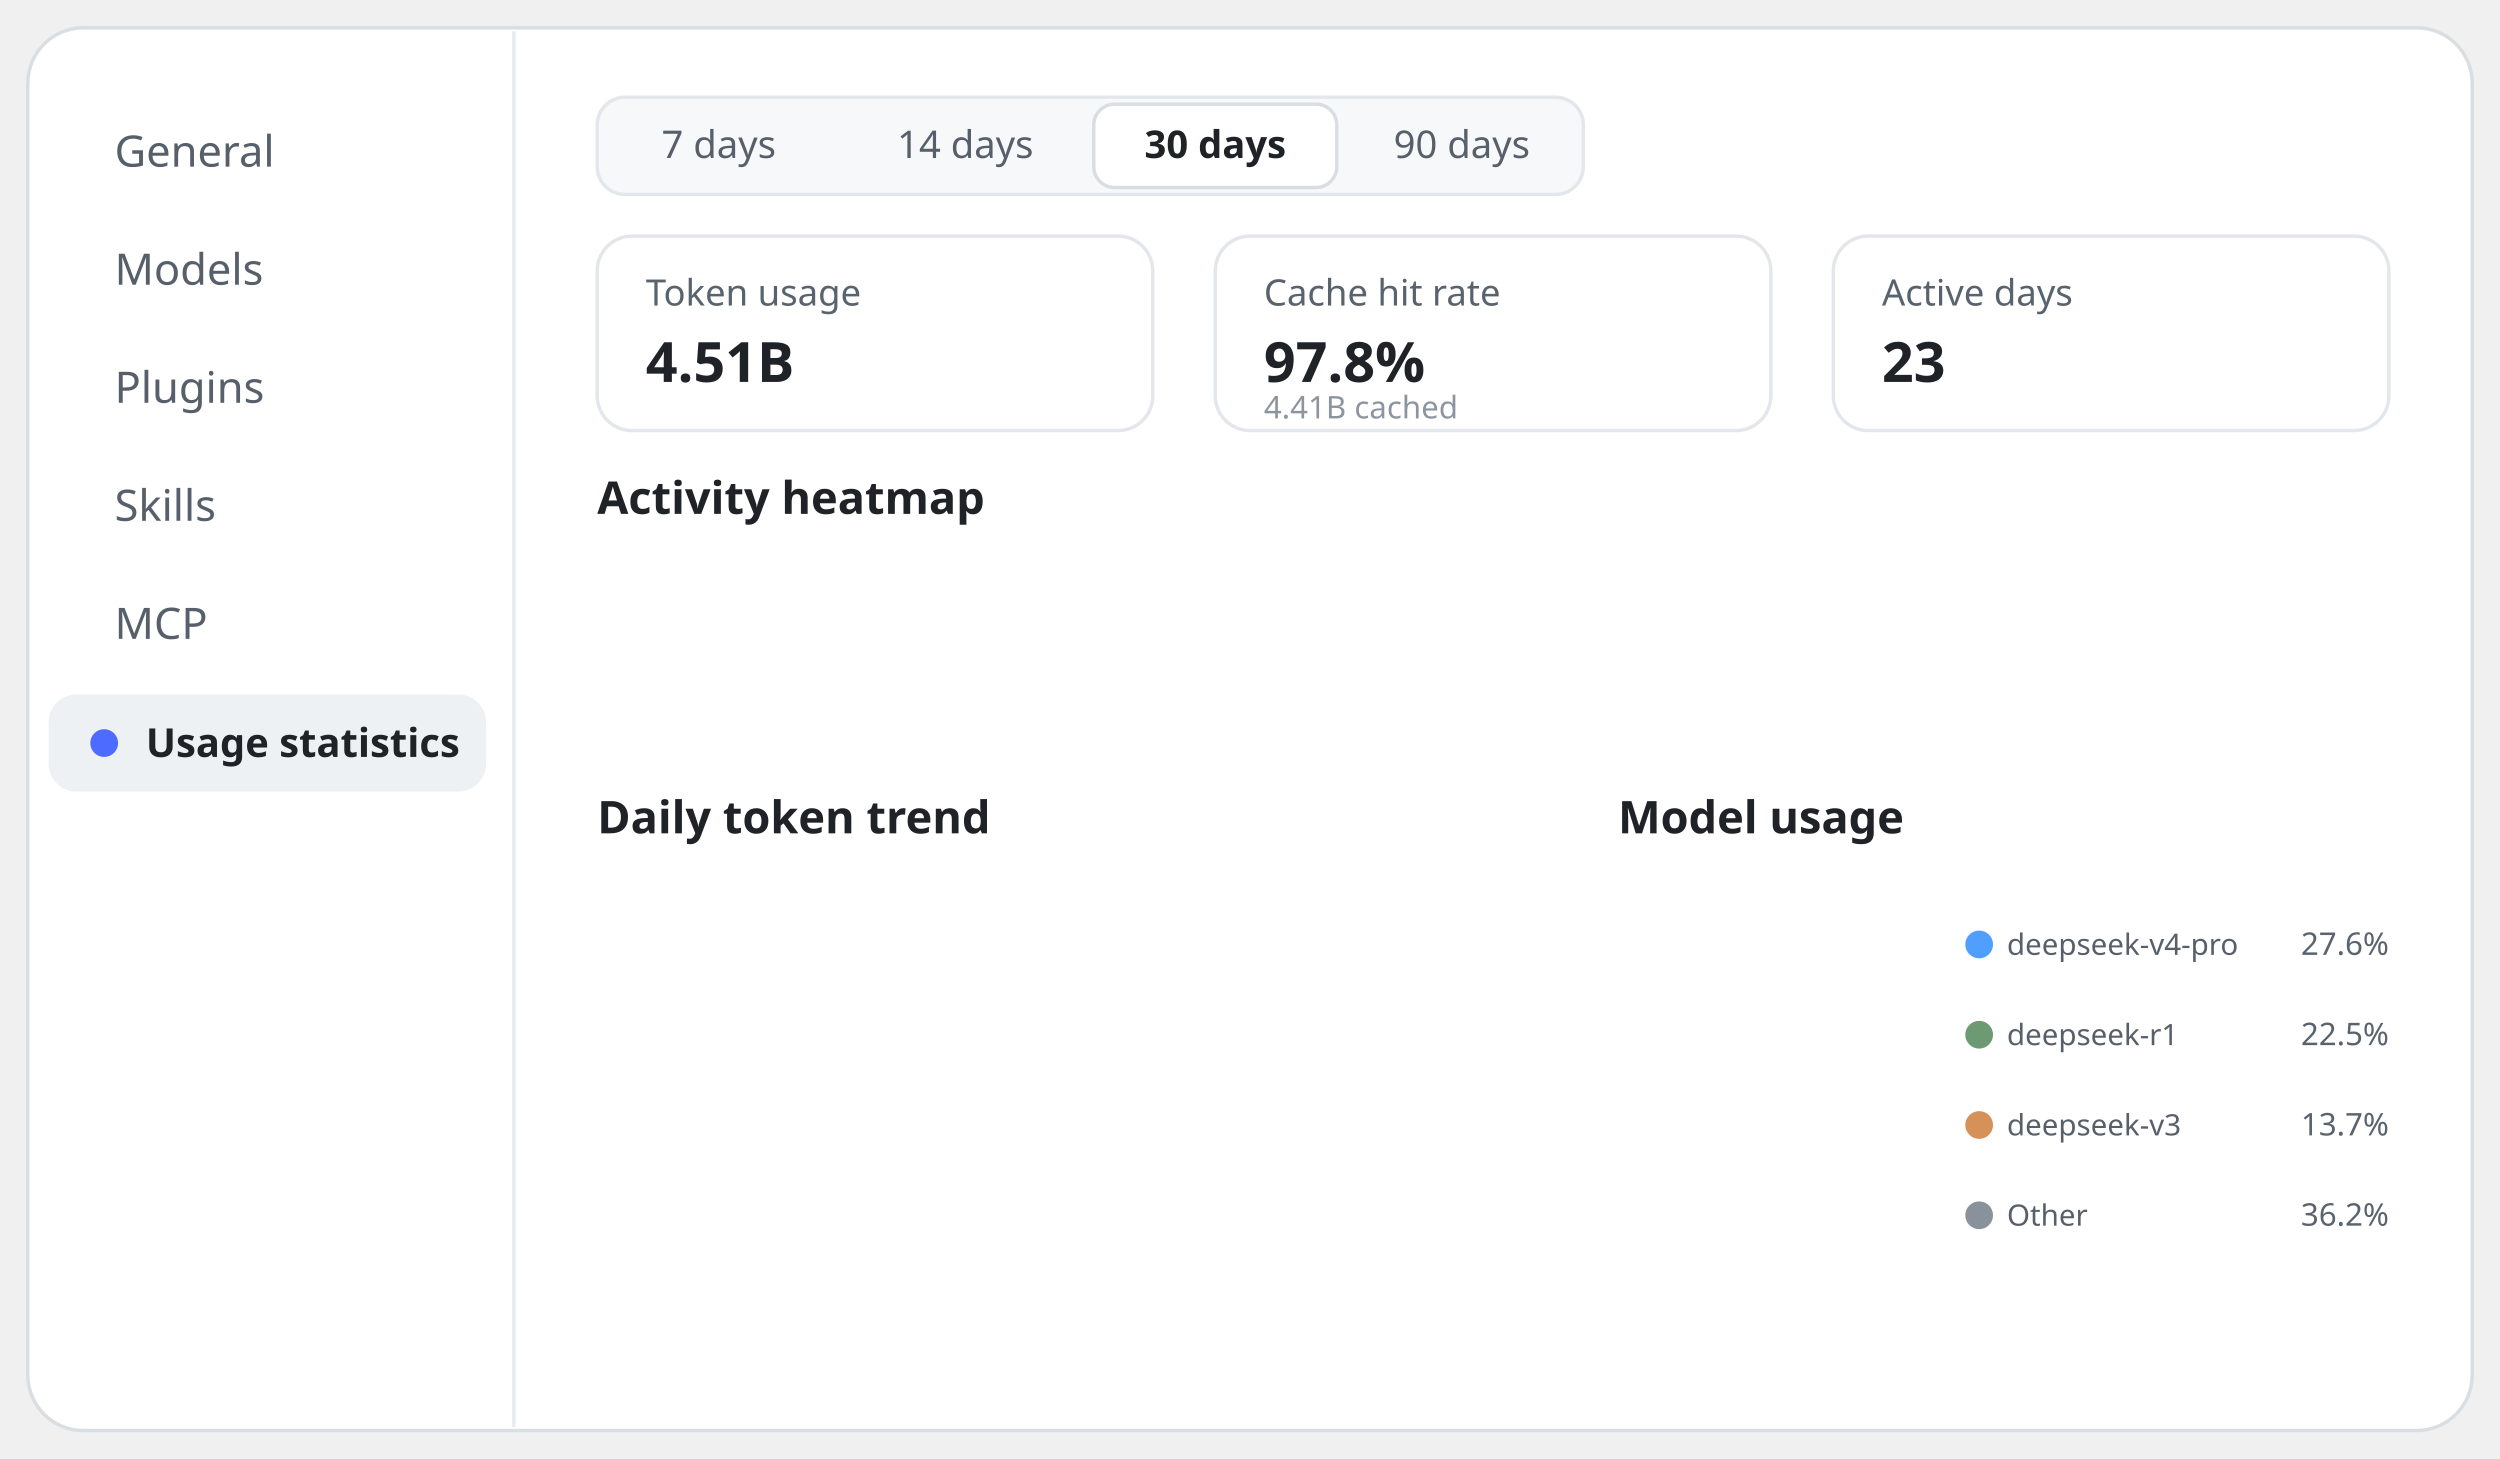
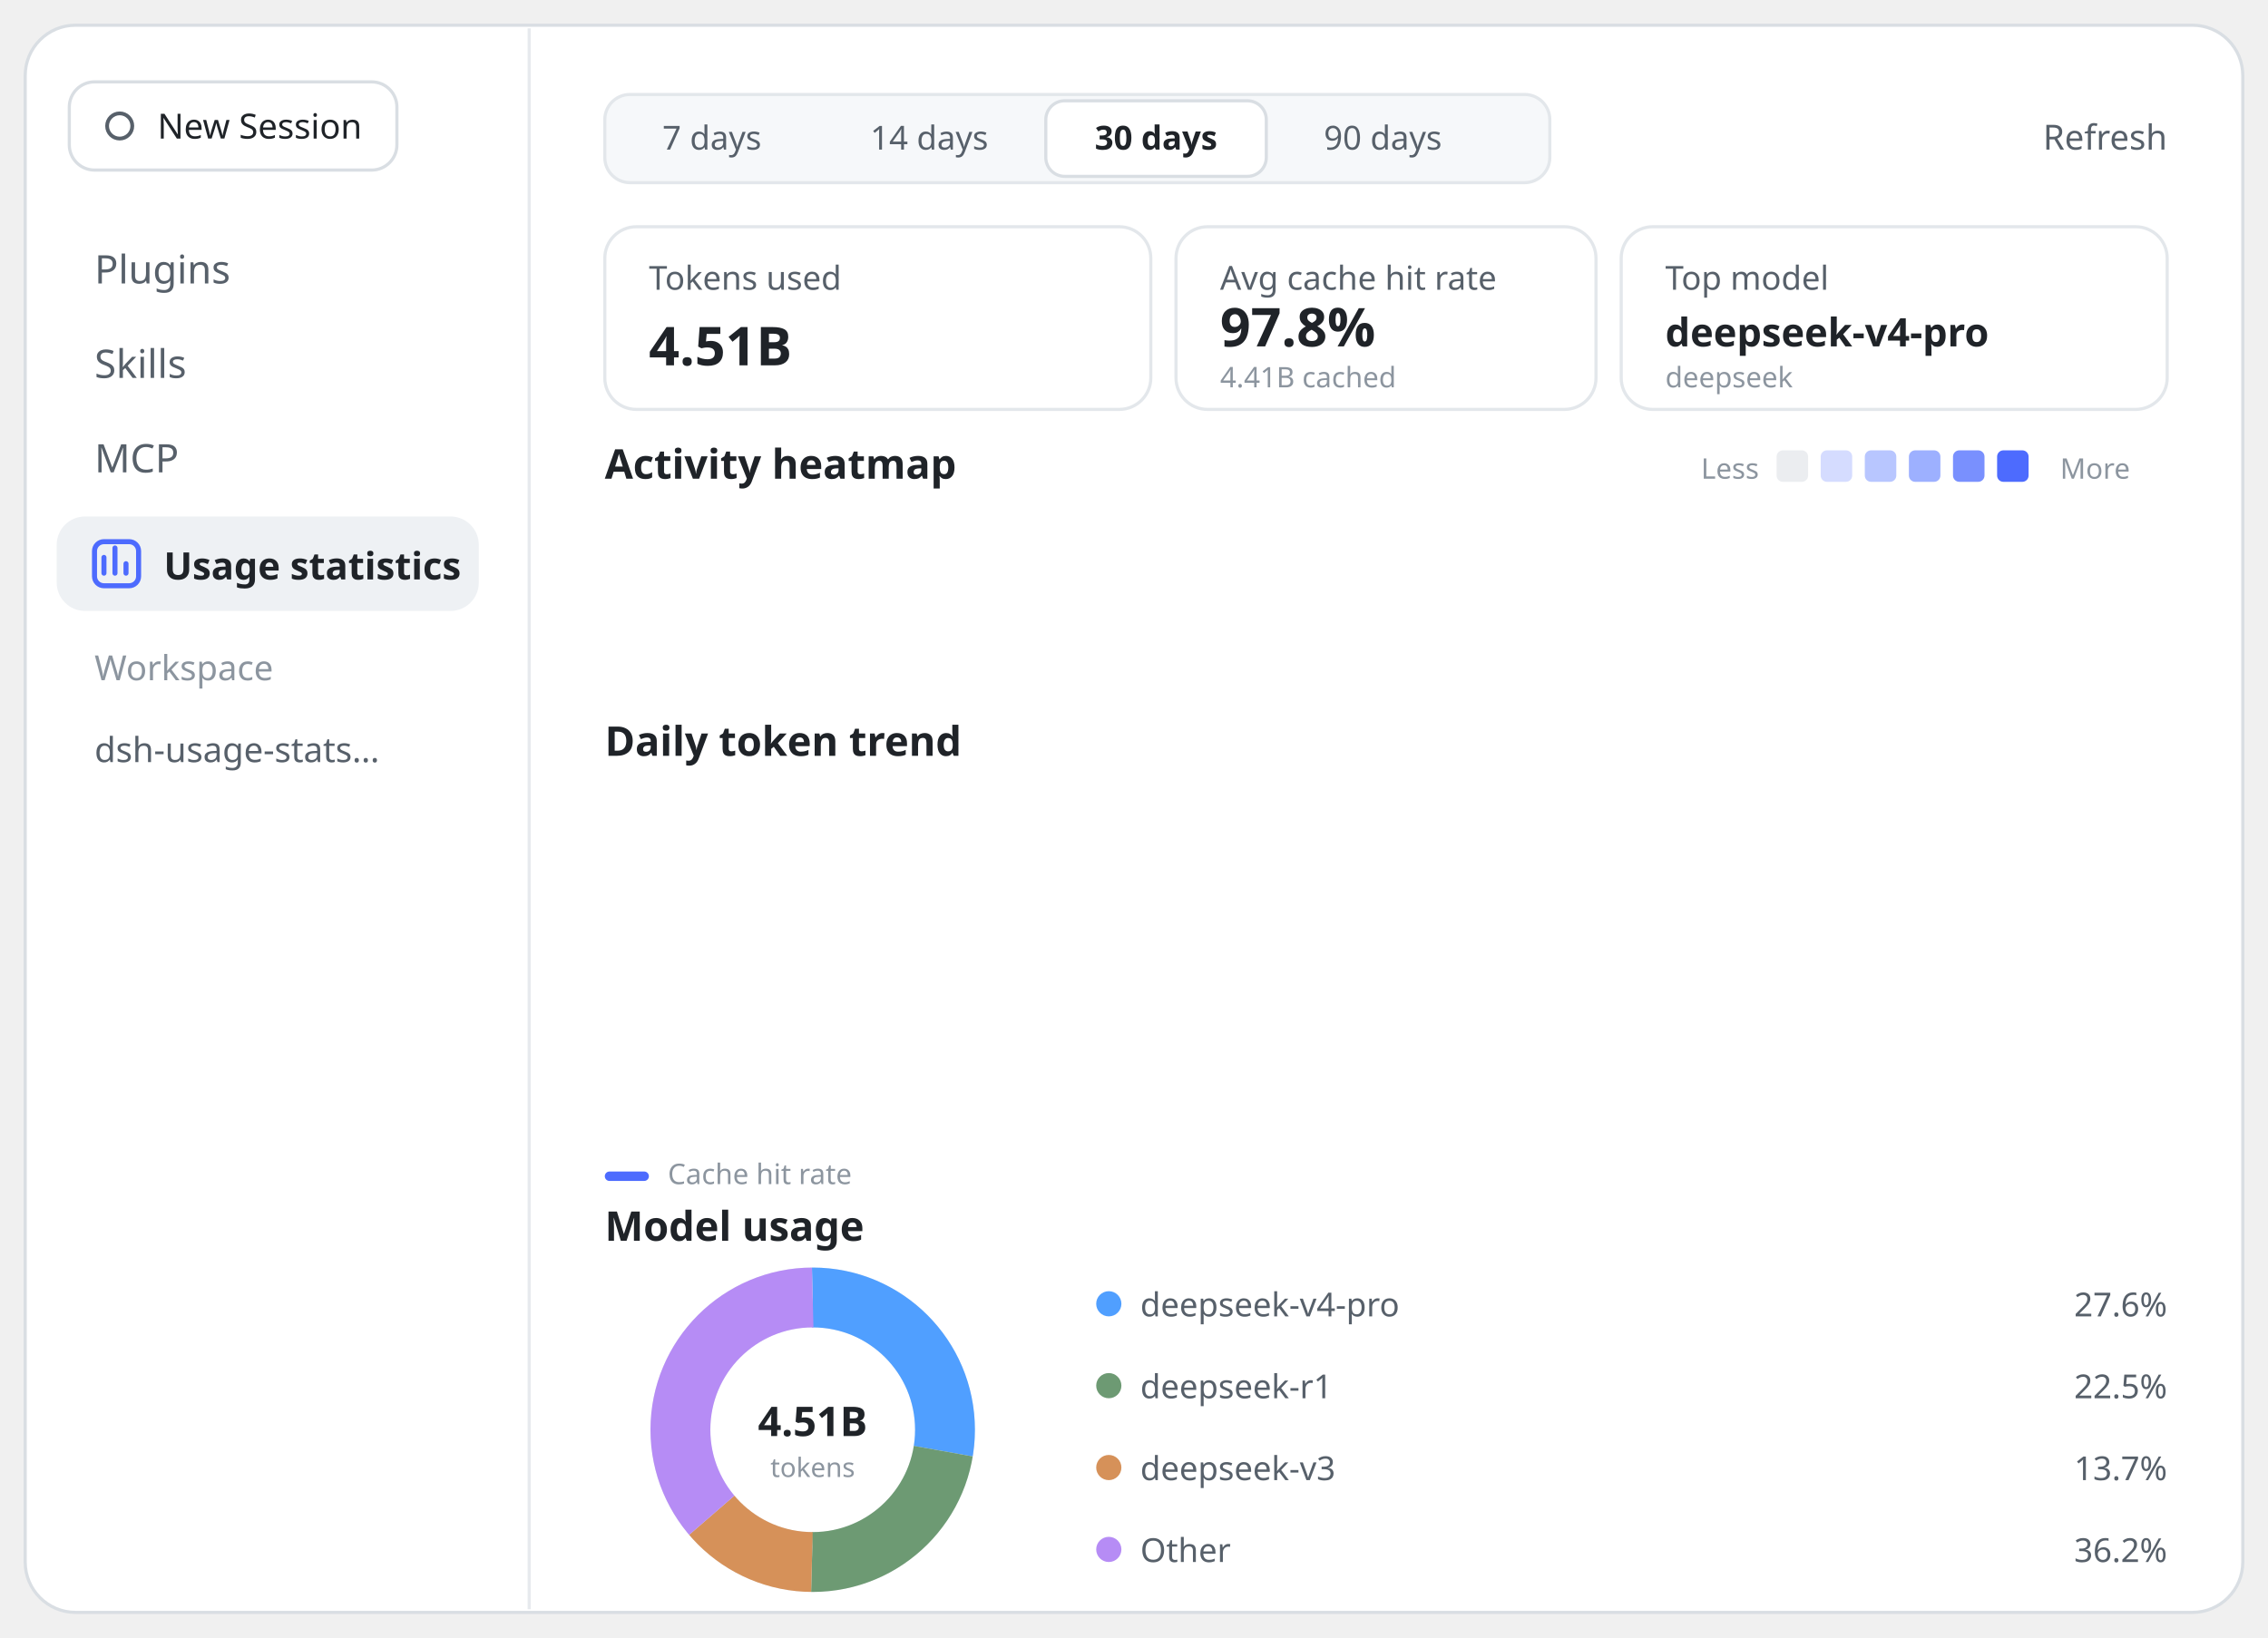
- <svg xmlns="http://www.w3.org/2000/svg" width="720" height="420" viewBox="0 0 720 420" font-family="system-ui,Segoe UI,sans-serif">
-   <defs>
+ <svg xmlns="http://www.w3.org/2000/svg" width="720" height="520" viewBox="0 0 720 520" font-family="system-ui,Segoe UI,sans-serif">
+   <rect x="8" y="8" width="704" height="504" rx="16" fill="#FFF" stroke="#D9DEE3" />
+   <path d="M168 9v502" stroke="#E7EAEE" />
+   <rect x="22" y="26" width="104" height="28" rx="8" fill="#FFF" stroke="#D9DEE3" />
+   <circle cx="38" cy="40" r="4" fill="none" stroke="#57606A" stroke-width="1.2" />
+   <text x="50" y="44" font-size="11" fill="#1F2328">New Session</text>
+   <text x="30" y="90" font-size="12.5" fill="#57606A">Plugins</text>
+   <text x="30" y="120" font-size="12.5" fill="#57606A">Skills</text>
+   <text x="30" y="150" font-size="12.5" fill="#57606A">MCP</text>
+   <g>
+     <animate attributeName="opacity" dur="6.4s" repeatCount="indefinite" values="0;0;1;1;0" keyTimes="0;0.125;0.145;0.875;1" />
+     <rect x="18" y="164" width="134" height="30" rx="9" fill="#EEF1F4" />
+     <rect x="30" y="172" width="14" height="14" rx="3" fill="none" stroke="#4D6BFE" stroke-width="1.6" />
+     <path d="M33 182v-5M36.5 182v-8M40 182v-3" stroke="#4D6BFE" stroke-width="1.6" stroke-linecap="round" />
+     <text x="52" y="184" font-size="12" font-weight="600" fill="#1F2328">Usage statistics</text>
+   </g>
+   <text x="30" y="216" font-size="11" fill="#8C959F">Workspace</text>
+   <text x="30" y="242" font-size="11" fill="#57606A">dsh-usage-stats…</text>
+   <g>
+     <animate attributeName="opacity" dur="6.4s" repeatCount="indefinite" values="0;0;1;1;0" keyTimes="0;0.25;0.27;0.875;1" />
+     <rect x="192" y="30" width="300" height="28" rx="8" fill="#F6F8FA" stroke="#E3E7EB" />
+     <text x="226" y="47.5" font-size="10.5" text-anchor="middle" fill="#57606A">7 days</text>
+     <text x="295" y="47.5" font-size="10.5" text-anchor="middle" fill="#57606A">14 days</text>
+     <rect x="332" y="32" width="70" height="24" rx="6" fill="#FFF" stroke="#D9DEE3" />
+     <text x="367" y="47.5" font-size="10.5" text-anchor="middle" fill="#1F2328" font-weight="600">30 days</text>
+     <text x="439" y="47.5" font-size="10.5" text-anchor="middle" fill="#57606A">90 days</text>
+     <text x="688" y="47.5" font-size="11" text-anchor="end" fill="#57606A">Refresh</text>
+   </g>
+   <g>
+     <animate attributeName="opacity" dur="6.4s" repeatCount="indefinite" values="0;0;1;1;0" keyTimes="0;0.312;0.333;0.875;1" />
+     <rect x="192" y="72" width="173.333" height="58" rx="10" fill="#FFF" stroke="#E3E7EB" />
+     <text x="206" y="92" font-size="10.5" fill="#57606A">Tokens used</text>
+     <text x="206" y="116" font-size="17" font-weight="600" fill="#1F2328">4.51B</text>
+     <rect x="373.333" y="72" width="133.333" height="58" rx="10" fill="#FFF" stroke="#E3E7EB" />
+     <text x="387.333" y="92" font-size="10.5" fill="#57606A">Avg cache hit rate</text>
+     <text x="387.333" y="110" font-size="17" font-weight="600" fill="#1F2328">97.8%</text>
+     <text x="387.333" y="123" font-size="9" fill="#8C959F">4.41B cached</text>
+     <rect x="514.667" y="72" width="173.333" height="58" rx="10" fill="#FFF" stroke="#E3E7EB" />
+     <text x="528.667" y="92" font-size="10.5" fill="#57606A">Top model</text>
+     <text x="528.667" y="110" font-size="12.5" font-weight="600" fill="#1F2328">deepseek-v4-pro</text>
+     <text x="528.667" y="123" font-size="9" fill="#8C959F">deepseek</text>
+   </g>
+   <g>
+     <animate attributeName="opacity" dur="6.4s" repeatCount="indefinite" values="0;0;1;1;0" keyTimes="0;0.375;0.395;0.875;1" />
+     <text x="192" y="152" font-size="13" font-weight="600" fill="#1F2328">Activity heatmap</text>
+     <g font-size="9" fill="#8C959F">
+       <text x="540" y="152">Less</text>
+       <rect x="564" y="143" width="10" height="10" rx="2" fill="#EBEDF0" />
+       <rect x="578" y="143" width="10" height="10" rx="2" fill="#D5DCFF" />
+       <rect x="592" y="143" width="10" height="10" rx="2" fill="#B8C6FF" />
+       <rect x="606" y="143" width="10" height="10" rx="2" fill="#9DB0FF" />
+       <rect x="620" y="143" width="10" height="10" rx="2" fill="#7990FE" />
+       <rect x="634" y="143" width="10" height="10" rx="2" fill="#4D6BFE" />
+       <text x="654" y="152">More</text>
+     </g>
    <clipPath id="hw">
-       <rect x="170" y="154" height="54" width="0">
-         <animate attributeName="width" dur="6.4s" repeatCount="indefinite" values="0;0;504;504" keyTimes="0;.312;.5;1" />
+       <rect x="192" y="160" width="0" height="64">
+         <animate attributeName="width" dur="6.4s" repeatCount="indefinite" values="0;0;496;496" keyTimes="0;0.375;0.438;1" />
      </rect>
    </clipPath>
+     <g clip-path="url(#hw)">
+       <rect x="192" y="164" width="15" height="15" rx="3" fill="#D5DCFF" />
+       <rect x="211" y="164" width="15" height="15" rx="3" fill="#EBEDF0" />
+       <rect x="230" y="164" width="15" height="15" rx="3" fill="#B8C6FF" />
+       <rect x="249" y="164" width="15" height="15" rx="3" fill="#D5DCFF" />
+       <rect x="268" y="164" width="15" height="15" rx="3" fill="#9DB0FF" />
+       <rect x="287" y="164" width="15" height="15" rx="3" fill="#EBEDF0" />
+       <rect x="306" y="164" width="15" height="15" rx="3" fill="#D5DCFF" />
+       <rect x="325" y="164" width="15" height="15" rx="3" fill="#7990FE" />
+       <rect x="344" y="164" width="15" height="15" rx="3" fill="#B8C6FF" />
+       <rect x="363" y="164" width="15" height="15" rx="3" fill="#EBEDF0" />
+       <rect x="382" y="164" width="15" height="15" rx="3" fill="#D5DCFF" />
+       <rect x="401" y="164" width="15" height="15" rx="3" fill="#9DB0FF" />
+       <rect x="420" y="164" width="15" height="15" rx="3" fill="#D5DCFF" />
+       <rect x="439" y="164" width="15" height="15" rx="3" fill="#EBEDF0" />
+       <rect x="458" y="164" width="15" height="15" rx="3" fill="#B8C6FF" />
+       <rect x="477" y="164" width="15" height="15" rx="3" fill="#4D6BFE" />
+       <rect x="496" y="164" width="15" height="15" rx="3" fill="#D5DCFF" />
+       <rect x="515" y="164" width="15" height="15" rx="3" fill="#EBEDF0" />
+       <rect x="534" y="164" width="15" height="15" rx="3" fill="#9DB0FF" />
+       <rect x="553" y="164" width="15" height="15" rx="3" fill="#D5DCFF" />
+       <rect x="572" y="164" width="15" height="15" rx="3" fill="#B8C6FF" />
+       <rect x="591" y="164" width="15" height="15" rx="3" fill="#EBEDF0" />
+       <rect x="610" y="164" width="15" height="15" rx="3" fill="#D5DCFF" />
+       <rect x="629" y="164" width="15" height="15" rx="3" fill="#7990FE" />
+       <rect x="648" y="164" width="15" height="15" rx="3" fill="#B8C6FF" />
+       <rect x="667" y="164" width="15" height="15" rx="3" fill="#D5DCFF" />
+       <rect x="192" y="184" width="15" height="15" rx="3" fill="#EBEDF0" />
+       <rect x="211" y="184" width="15" height="15" rx="3" fill="#B8C6FF" />
+       <rect x="230" y="184" width="15" height="15" rx="3" fill="#D5DCFF" />
+       <rect x="249" y="184" width="15" height="15" rx="3" fill="#9DB0FF" />
+       <rect x="268" y="184" width="15" height="15" rx="3" fill="#EBEDF0" />
+       <rect x="287" y="184" width="15" height="15" rx="3" fill="#D5DCFF" />
+       <rect x="306" y="184" width="15" height="15" rx="3" fill="#7990FE" />
+       <rect x="325" y="184" width="15" height="15" rx="3" fill="#D5DCFF" />
+       <rect x="344" y="184" width="15" height="15" rx="3" fill="#EBEDF0" />
+       <rect x="363" y="184" width="15" height="15" rx="3" fill="#B8C6FF" />
+       <rect x="382" y="184" width="15" height="15" rx="3" fill="#9DB0FF" />
+       <rect x="401" y="184" width="15" height="15" rx="3" fill="#D5DCFF" />
+       <rect x="420" y="184" width="15" height="15" rx="3" fill="#EBEDF0" />
+       <rect x="439" y="184" width="15" height="15" rx="3" fill="#D5DCFF" />
+       <rect x="458" y="184" width="15" height="15" rx="3" fill="#4D6BFE" />
+       <rect x="477" y="184" width="15" height="15" rx="3" fill="#B8C6FF" />
+       <rect x="496" y="184" width="15" height="15" rx="3" fill="#EBEDF0" />
+       <rect x="515" y="184" width="15" height="15" rx="3" fill="#D5DCFF" />
+       <rect x="534" y="184" width="15" height="15" rx="3" fill="#7990FE" />
+       <rect x="553" y="184" width="15" height="15" rx="3" fill="#B8C6FF" />
+       <rect x="572" y="184" width="15" height="15" rx="3" fill="#D5DCFF" />
+       <rect x="591" y="184" width="15" height="15" rx="3" fill="#9DB0FF" />
+       <rect x="610" y="184" width="15" height="15" rx="3" fill="#EBEDF0" />
+       <rect x="629" y="184" width="15" height="15" rx="3" fill="#D5DCFF" />
+       <rect x="648" y="184" width="15" height="15" rx="3" fill="#B8C6FF" />
+       <rect x="667" y="184" width="15" height="15" rx="3" fill="#EBEDF0" />
+       <rect x="192" y="204" width="15" height="15" rx="3" fill="#B8C6FF" />
+       <rect x="211" y="204" width="15" height="15" rx="3" fill="#D5DCFF" />
+       <rect x="230" y="204" width="15" height="15" rx="3" fill="#EBEDF0" />
+       <rect x="249" y="204" width="15" height="15" rx="3" fill="#7990FE" />
+       <rect x="268" y="204" width="15" height="15" rx="3" fill="#D5DCFF" />
+       <rect x="287" y="204" width="15" height="15" rx="3" fill="#B8C6FF" />
+       <rect x="306" y="204" width="15" height="15" rx="3" fill="#EBEDF0" />
+       <rect x="325" y="204" width="15" height="15" rx="3" fill="#9DB0FF" />
+       <rect x="344" y="204" width="15" height="15" rx="3" fill="#D5DCFF" />
+       <rect x="363" y="204" width="15" height="15" rx="3" fill="#4D6BFE" />
+       <rect x="382" y="204" width="15" height="15" rx="3" fill="#EBEDF0" />
+       <rect x="401" y="204" width="15" height="15" rx="3" fill="#B8C6FF" />
+       <rect x="420" y="204" width="15" height="15" rx="3" fill="#D5DCFF" />
+       <rect x="439" y="204" width="15" height="15" rx="3" fill="#7990FE" />
+       <rect x="458" y="204" width="15" height="15" rx="3" fill="#EBEDF0" />
+       <rect x="477" y="204" width="15" height="15" rx="3" fill="#D5DCFF" />
+       <rect x="496" y="204" width="15" height="15" rx="3" fill="#9DB0FF" />
+       <rect x="515" y="204" width="15" height="15" rx="3" fill="#B8C6FF" />
+       <rect x="534" y="204" width="15" height="15" rx="3" fill="#D5DCFF" />
+       <rect x="553" y="204" width="15" height="15" rx="3" fill="#EBEDF0" />
+       <rect x="572" y="204" width="15" height="15" rx="3" fill="#7990FE" />
+       <rect x="591" y="204" width="15" height="15" rx="3" fill="#D5DCFF" />
+       <rect x="610" y="204" width="15" height="15" rx="3" fill="#B8C6FF" />
+       <rect x="629" y="204" width="15" height="15" rx="3" fill="#9DB0FF" />
+       <rect x="648" y="204" width="15" height="15" rx="3" fill="#EBEDF0" />
+       <rect x="667" y="204" width="15" height="15" rx="3" fill="#D5DCFF" />
+     </g>
+   </g>
+   <g>
+     <animate attributeName="opacity" dur="6.4s" repeatCount="indefinite" values="0;0;1;1;0" keyTimes="0;0.438;0.458;0.875;1" />
+     <text x="192" y="240" font-size="13" font-weight="600" fill="#1F2328">Daily token trend</text>
    <clipPath id="tw">
-       <rect x="184" y="250" height="146" width="0">
-         <animate attributeName="width" dur="6.4s" repeatCount="indefinite" values="0;0;262;262" keyTimes="0;.375;.594;1" />
+       <rect x="192" y="248" width="0" height="112">
+         <animate attributeName="width" dur="6.4s" repeatCount="indefinite" values="0;0;496;496" keyTimes="0;0.438;0.5;1" />
      </rect>
    </clipPath>
-     <clipPath id="sw">
-       <rect x="492" y="376" width="40" height="0">
-         <animate attributeName="y" dur="6.4s" repeatCount="indefinite" values="376;376;256;256" keyTimes="0;.5;.562;1" />
-         <animate attributeName="height" dur="6.4s" repeatCount="indefinite" values="0;0;120;120" keyTimes="0;.5;.562;1" />
-       </rect>
-     </clipPath>
-   </defs>
-   <rect x="8" y="8" width="704" height="404" rx="16" fill="#FFF" stroke="#D9DEE3" />
-   <path d="M148 9v402" stroke="#E7EAEE" />
-   <g>
-     <animate attributeName="opacity" dur="6.4s" repeatCount="indefinite" values="0;0;1;1;0" keyTimes="0;.125;.188;.875;1" />
-     <rect x="14" y="200" width="126" height="28" rx="8" fill="#EEF1F4" />
-     <path d="M30 210a4 4 0 1 0 .01 0z" fill="#4D6BFE" />
-     <text x="42" y="218" font-size="11.5" font-weight="600" fill="#1F2328">Usage statistics</text>
-   </g>
-   <text font-size="12.5" fill="#57606A">
-     <tspan x="33" y="48">General</tspan>
-     <tspan x="33" y="82">Models</tspan>
-     <tspan x="33" y="116">Plugins</tspan>
-     <tspan x="33" y="150">Skills</tspan>
-     <tspan x="33" y="184">MCP</tspan>
-   </text>
-   <g>
-     <animate attributeName="opacity" dur="6.4s" repeatCount="indefinite" values="1;1;0;0" keyTimes="0;.875;.938;1" />
-     <g>
-       <animate attributeName="opacity" dur="6.4s" repeatCount="indefinite" values="0;0;1;1" keyTimes="0;.25;.312;1" />
-       <rect x="172" y="28" width="284" height="28" rx="8" fill="#F6F8FA" stroke="#E3E7EB" />
-       <rect x="315" y="30" width="70" height="24" rx="6" fill="#FFF" stroke="#D9DEE3" />
-       <g font-size="11" fill="#57606A" text-anchor="middle">
-         <text x="207" y="45.5">7 days</text>
-         <text x="278" y="45.5">14 days</text>
-         <text x="350" y="45.5" font-weight="600" fill="#1F2328">30 days</text>
-         <text x="421" y="45.5">90 days</text>
-       </g>
-       <text x="172" y="148" font-size="13" font-weight="600" fill="#1F2328">Activity heatmap</text>
-     </g>
-     <g>
-       <animate attributeName="opacity" dur="6.4s" repeatCount="indefinite" values="0;0;1;1" keyTimes="0;.266;.328;1" />
-       <g fill="#FFF" stroke="#E3E7EB">
-         <rect x="172" y="68" width="160" height="56" rx="10" />
-         <rect x="350" y="68" width="160" height="56" rx="10" />
-         <rect x="528" y="68" width="160" height="56" rx="10" />
-       </g>
-       <g font-size="10.5" fill="#59636E">
-         <text x="186" y="88">Token usage</text>
-         <text x="186" y="110" font-size="16" font-weight="600" fill="#1F2328">4.51B</text>
-         <text x="364" y="88">Cache hit rate</text>
-         <text x="364" y="110" font-size="16" font-weight="600" fill="#1F2328">97.8%</text>
-         <text x="364" y="120.5" font-size="9" fill="#8C959F">4.41B cached</text>
-         <text x="542" y="88">Active days</text>
-         <text x="542" y="110" font-size="16" font-weight="600" fill="#1F2328">23</text>
-       </g>
-     </g>
-     <g clip-path="url(#hw)">
-       <path fill="#EBEDF0" d="M172 156h14v14h-14zM208 156h14v14h-14zM244 156h14v14h-14zM298 156h14v14h-14zM370 156h14v14h-14zM406 156h14v14h-14zM460 156h14v14h-14zM532 156h14v14h-14zM586 156h14v14h-14zM640 156h14v14h-14zM190 174h14v14h-14zM226 174h14v14h-14zM280 174h14v14h-14zM316 174h14v14h-14zM370 174h14v14h-14zM424 174h14v14h-14zM478 174h14v14h-14zM532 174h14v14h-14zM604 174h14v14h-14zM658 174h14v14h-14zM172 192h14v14h-14zM208 192h14v14h-14zM262 192h14v14h-14zM298 192h14v14h-14zM352 192h14v14h-14zM406 192h14v14h-14zM460 192h14v14h-14zM514 192h14v14h-14zM586 192h14v14h-14zM640 192h14v14h-14z" />
-       <path fill="#D5DCFF" d="M190 156h14v14h-14zM262 156h14v14h-14zM352 156h14v14h-14zM442 156h14v14h-14zM514 156h14v14h-14zM604 156h14v14h-14zM172 174h14v14h-14zM262 174h14v14h-14zM334 174h14v14h-14zM406 174h14v14h-14zM496 174h14v14h-14zM568 174h14v14h-14zM640 174h14v14h-14zM226 192h14v14h-14zM280 192h14v14h-14zM370 192h14v14h-14zM424 192h14v14h-14zM496 192h14v14h-14zM550 192h14v14h-14zM622 192h14v14h-14z" />
-       <path fill="#B8C6FF" d="M226 156h14v14h-14zM316 156h14v14h-14zM388 156h14v14h-14zM478 156h14v14h-14zM568 156h14v14h-14zM658 156h14v14h-14zM208 174h14v14h-14zM298 174h14v14h-14zM388 174h14v14h-14zM460 174h14v14h-14zM550 174h14v14h-14zM622 174h14v14h-14zM190 192h14v14h-14zM316 192h14v14h-14zM388 192h14v14h-14zM478 192h14v14h-14zM568 192h14v14h-14zM658 192h14v14h-14z" />
-       <path fill="#9DB0FF" d="M280 156h14v14h-14zM424 156h14v14h-14zM550 156h14v14h-14zM352 174h14v14h-14zM514 174h14v14h-14zM244 192h14v14h-14zM442 192h14v14h-14zM604 192h14v14h-14z" />
-       <path fill="#7990FE" d="M334 156h14v14h-14zM622 156h14v14h-14zM244 174h14v14h-14zM442 174h14v14h-14zM334 192h14v14h-14zM532 192h14v14h-14z" />
-       <path fill="#4D6BFE" d="M496 156h14v14h-14zM586 174h14v14h-14z" />
-     </g>
-     <g>
-       <animate attributeName="opacity" dur="6.4s" repeatCount="indefinite" values="0;0;1;1" keyTimes="0;.375;.44;1" />
-       <text x="172" y="240" font-size="13" font-weight="600" fill="#1F2328">Daily token trend</text>
-     </g>
    <g clip-path="url(#tw)">
-       <path fill="#509FFF" d="M186 384v-12h11v12zM212 384v-7h11v7zM238 384v-16h11v16zM264 384v-9h11v9zM290 384v-20h11v20zM316 384v-13h11v13zM342 384v-23h11v23zM368 384v-18h11v18zM394 384v-29h11v29zM420 384v-33h11v33z" />
-       <path fill="#6D9A73" d="M186 372v-7h11v7zM212 377v-4h11v4zM238 368v-10h11v10zM264 375v-5h11v5zM290 364v-12h11v12zM316 371v-8h11v8zM342 361v-14h11v14zM368 366v-11h11v11zM394 355v-17h11v17zM420 351v-20h11v20z" />
-       <path fill="#D69159" d="M186 365v-5h11v5zM212 373v-3h11v3zM238 358v-6h11v6zM264 370v-4h11v4zM290 352v-8h11v8zM316 363v-5h11v5zM342 347v-9h11v9zM368 355v-7h11v7zM394 338v-12h11v12zM420 331v-13h11v13z" />
-       <path d="M186 273C216 269 240 275 270 270S330 262 360 266 415 258 440 260" fill="none" stroke="#4D6BFE" stroke-width="2.5" />
-     </g>
-     <g>
-       <animate attributeName="opacity" dur="6.4s" repeatCount="indefinite" values="0;0;1;1" keyTimes="0;.5;.56;1" />
-       <text x="466" y="240" font-size="13" font-weight="600" fill="#1F2328">Model usage</text>
-       <g clip-path="url(#sw)">
-         <rect x="496" y="256" width="32" height="120" rx="6" fill="#EBEDF0" />
-         <rect x="496" y="256" width="32" height="33.1" fill="#509FFF" />
-         <rect x="496" y="289.1" width="32" height="27" fill="#6D9A73" />
-         <rect x="496" y="316.1" width="32" height="16.4" fill="#D69159" />
-         <rect x="496" y="332.5" width="32" height="14.6" fill="#B68CF5" />
-         <rect x="496" y="347.1" width="32" height="7.7" fill="#E07DB2" />
-         <rect x="496" y="354.8" width="32" height="7.4" fill="#55ADAD" />
-         <rect x="496" y="362.2" width="32" height="5.8" fill="#CA7162" />
-         <rect x="496" y="368" width="32" height="7.9" fill="#89919B" />
-       </g>
-       <g font-size="8.5" fill="#57606A">
-         <animate attributeName="opacity" dur="6.4s" repeatCount="indefinite" values="0;0;1;1" keyTimes="0;.562;.625;1" />
-         <circle cx="570" cy="272" r="4" fill="#509FFF" />
-         <text x="578" y="275">deepseek-v4-pro</text>
-         <text x="688" y="275" font-size="9" fill="#59636E" text-anchor="end">27.6%</text>
-         <circle cx="570" cy="298" r="4" fill="#6D9A73" />
-         <text x="578" y="301">deepseek-r1</text>
-         <text x="688" y="301" font-size="9" fill="#59636E" text-anchor="end">22.5%</text>
-         <circle cx="570" cy="324" r="4" fill="#D69159" />
-         <text x="578" y="327">deepseek-v3</text>
-         <text x="688" y="327" font-size="9" fill="#59636E" text-anchor="end">13.7%</text>
-         <circle cx="570" cy="350" r="4" fill="#89919B" />
-         <text x="578" y="353">Other</text>
-         <text x="688" y="353" font-size="9" fill="#59636E" text-anchor="end">36.2%</text>
-       </g>
-     </g>
+       <rect x="192" y="356" width="496" height="1" fill="#E7EAEE" />
+       <rect x="200" y="314" width="21" height="42" fill="#509FFF" />
+       <rect x="200" y="283" width="21" height="31" fill="#6D9A73" />
+       <rect x="200" y="263" width="21" height="20" fill="#D69159" />
+       <rect x="239" y="329" width="21" height="27" fill="#509FFF" />
+       <rect x="239" y="306" width="21" height="23" fill="#6D9A73" />
+       <rect x="239" y="290" width="21" height="16" fill="#D69159" />
+       <rect x="278" y="325" width="21" height="31" fill="#509FFF" />
+       <rect x="278" y="298" width="21" height="27" fill="#6D9A73" />
+       <rect x="278" y="280" width="21" height="18" fill="#D69159" />
+       <rect x="317" y="336" width="21" height="20" fill="#509FFF" />
+       <rect x="317" y="318" width="21" height="18" fill="#6D9A73" />
+       <rect x="317" y="306" width="21" height="12" fill="#D69159" />
+       <rect x="356" y="332" width="21" height="24" fill="#509FFF" />
+       <rect x="356" y="311" width="21" height="21" fill="#6D9A73" />
+       <rect x="356" y="297" width="21" height="14" fill="#D69159" />
+       <rect x="395" y="340" width="21" height="16" fill="#509FFF" />
+       <rect x="395" y="326" width="21" height="14" fill="#6D9A73" />
+       <rect x="395" y="316" width="21" height="10" fill="#D69159" />
+       <rect x="434" y="345" width="21" height="11" fill="#509FFF" />
+       <rect x="434" y="336" width="21" height="9" fill="#6D9A73" />
+       <rect x="434" y="330" width="21" height="6" fill="#D69159" />
+       <rect x="473" y="314" width="21" height="42" fill="#509FFF" />
+       <rect x="473" y="283" width="21" height="31" fill="#6D9A73" />
+       <rect x="473" y="263" width="21" height="20" fill="#D69159" />
+       <rect x="512" y="329" width="21" height="27" fill="#509FFF" />
+       <rect x="512" y="306" width="21" height="23" fill="#6D9A73" />
+       <rect x="512" y="290" width="21" height="16" fill="#D69159" />
+       <rect x="551" y="325" width="21" height="31" fill="#509FFF" />
+       <rect x="551" y="298" width="21" height="27" fill="#6D9A73" />
+       <rect x="551" y="280" width="21" height="18" fill="#D69159" />
+       <rect x="590" y="336" width="21" height="20" fill="#509FFF" />
+       <rect x="590" y="318" width="21" height="18" fill="#6D9A73" />
+       <rect x="590" y="306" width="21" height="12" fill="#D69159" />
+       <rect x="629" y="332" width="21" height="24" fill="#509FFF" />
+       <rect x="629" y="311" width="21" height="21" fill="#6D9A73" />
+       <rect x="629" y="297" width="21" height="14" fill="#D69159" />
+       <rect x="668" y="340" width="21" height="16" fill="#509FFF" />
+       <rect x="668" y="326" width="21" height="14" fill="#6D9A73" />
+       <rect x="668" y="316" width="21" height="10" fill="#D69159" />
+       <path d="M210 300C284 292 344 304 424 296S554 286 634 292 694 286" fill="none" stroke="#4D6BFE" stroke-width="2.5" />
+     </g>
+     <g font-size="9" fill="#8C959F">
+       <rect x="192" y="372" width="14" height="3" rx="1.5" fill="#4D6BFE" />
+       <text x="212" y="376">Cache hit rate</text>
+     </g>
+   </g>
+   <g>
+     <animate attributeName="opacity" dur="6.4s" repeatCount="indefinite" values="0;0;1;1;0" keyTimes="0;0.5;0.52;0.875;1" />
+     <text x="192" y="394" font-size="13" font-weight="600" fill="#1F2328">Model usage</text>
+     <circle cx="258" cy="454" r="42" fill="none" stroke="#EBEDF0" stroke-width="19" />
+     <circle cx="258" cy="454" r="42" fill="none" stroke="#509FFF" stroke-width="19" stroke-dasharray="72.8 191.1" stroke-dashoffset="0.0" transform="rotate(-90 258 454)" />
+     <circle cx="258" cy="454" r="42" fill="none" stroke="#6D9A73" stroke-width="19" stroke-dasharray="59.4 204.5" stroke-dashoffset="-72.8" transform="rotate(-90 258 454)" />
+     <circle cx="258" cy="454" r="42" fill="none" stroke="#D69159" stroke-width="19" stroke-dasharray="36.2 227.7" stroke-dashoffset="-132.2" transform="rotate(-90 258 454)" />
+     <circle cx="258" cy="454" r="42" fill="none" stroke="#B68CF5" stroke-width="19" stroke-dasharray="95.5 168.4" stroke-dashoffset="-168.4" transform="rotate(-90 258 454)" />
+     <text x="258" y="456" font-size="13" font-weight="600" fill="#1F2328" text-anchor="middle">4.51B</text>
+     <text x="258" y="469" font-size="8.5" fill="#8C959F" text-anchor="middle">tokens</text>
+     <circle cx="352" cy="414" r="4" fill="#509FFF" />
+     <text x="362" y="418" font-size="10.5" fill="#57606A">deepseek-v4-pro</text>
+     <text x="688" y="418" font-size="10.5" fill="#57606A" text-anchor="end">27.6%</text>
+     <circle cx="352" cy="440" r="4" fill="#6D9A73" />
+     <text x="362" y="444" font-size="10.5" fill="#57606A">deepseek-r1</text>
+     <text x="688" y="444" font-size="10.5" fill="#57606A" text-anchor="end">22.5%</text>
+     <circle cx="352" cy="466" r="4" fill="#D69159" />
+     <text x="362" y="470" font-size="10.5" fill="#57606A">deepseek-v3</text>
+     <text x="688" y="470" font-size="10.5" fill="#57606A" text-anchor="end">13.7%</text>
+     <circle cx="352" cy="492" r="4" fill="#B68CF5" />
+     <text x="362" y="496" font-size="10.5" fill="#57606A">Other</text>
+     <text x="688" y="496" font-size="10.5" fill="#57606A" text-anchor="end">36.2%</text>
  </g>
</svg>
